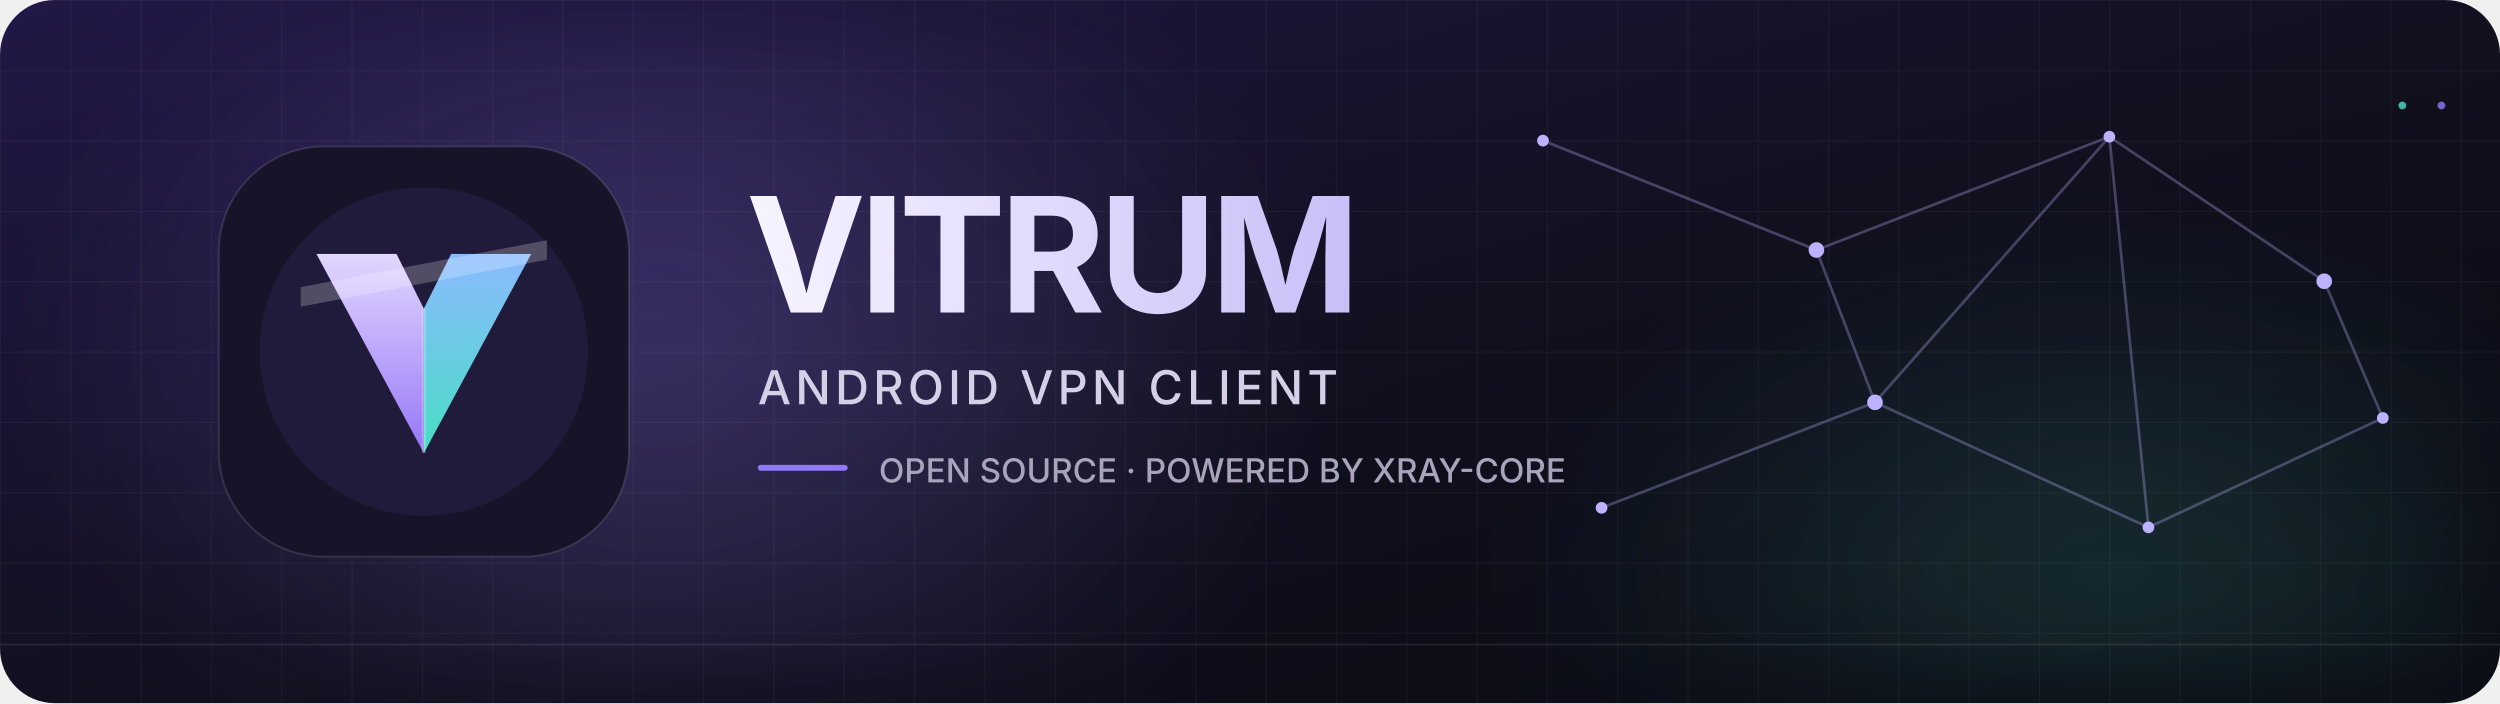
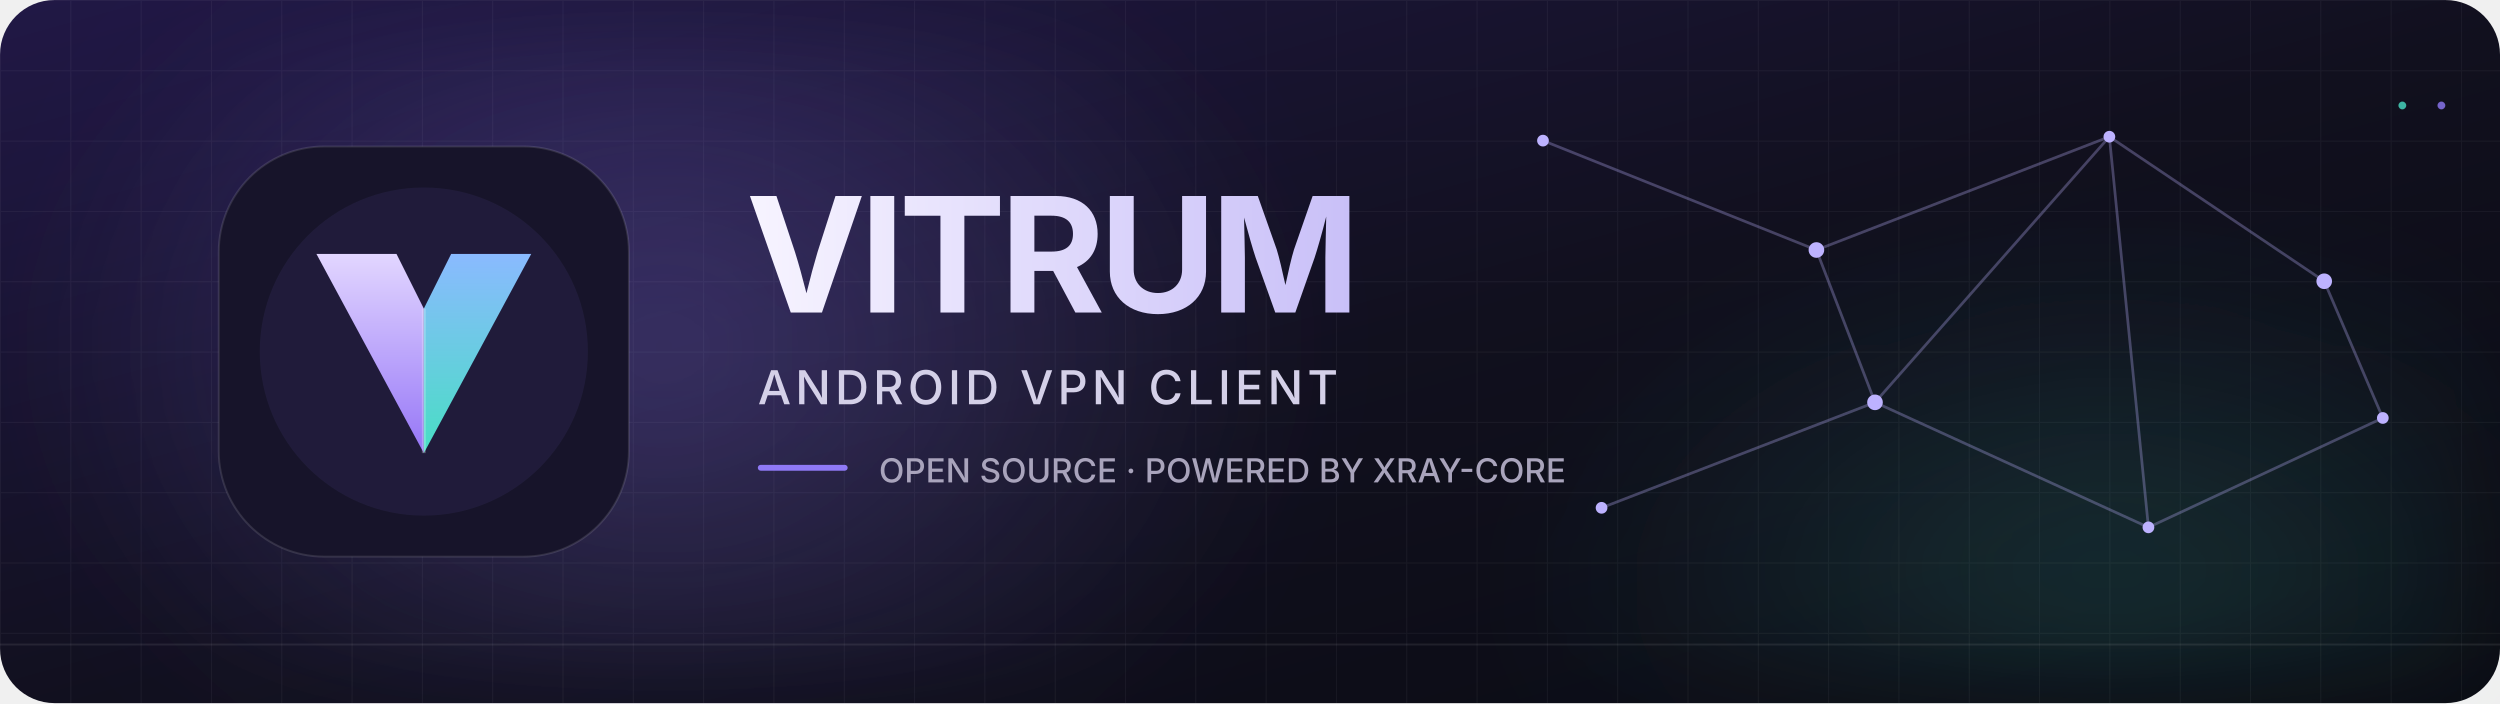
<svg xmlns="http://www.w3.org/2000/svg" width="1280" height="360" viewBox="0 0 1280 360" role="img" aria-labelledby="title desc">
  <defs>
    <linearGradient id="bg" x1="0" y1="0" x2="1" y2="1">
      <stop stop-color="#211846" />
      <stop offset=".52" stop-color="#11101E" />
      <stop offset="1" stop-color="#090A12" />
    </linearGradient>
    <radialGradient id="glow">
      <stop stop-color="#8F79F6" stop-opacity=".3" />
      <stop offset="1" stop-color="#8F79F6" stop-opacity="0" />
    </radialGradient>
    <radialGradient id="glow2">
      <stop stop-color="#48DEC4" stop-opacity=".16" />
      <stop offset="1" stop-color="#48DEC4" stop-opacity="0" />
    </radialGradient>
    <linearGradient id="left" x2="0" y2="1">
      <stop stop-color="#E2D6FF" />
      <stop offset="1" stop-color="#9676F7" />
    </linearGradient>
    <linearGradient id="right" x2="0" y2="1">
      <stop stop-color="#8ABAFF" />
      <stop offset="1" stop-color="#48DEC4" />
    </linearGradient>
    <linearGradient id="word">
      <stop stop-color="#F7F4FF" />
      <stop offset="1" stop-color="#C9C0F8" />
    </linearGradient>
    <pattern id="grid" width="36" height="36" patternUnits="userSpaceOnUse">
      <path d="M36 0H0V36" fill="none" stroke="#FFF" stroke-opacity=".045" />
    </pattern>
    <filter id="blur">
      <feGaussianBlur stdDeviation="34" />
    </filter>
  </defs>
  <rect width="1280" height="360" rx="28" fill="url(#bg)" />
  <rect width="1280" height="360" rx="28" fill="url(#grid)" />
  <ellipse cx="340" cy="178" rx="330" ry="250" fill="url(#glow)" filter="url(#blur)" />
  <ellipse cx="1080" cy="300" rx="300" ry="180" fill="url(#glow2)" filter="url(#blur)" />
  <g opacity=".32" fill="none" stroke="#B7AEF8" stroke-width="1.4">
    <path d="M790 72L930 128L1080 70L1190 144M820 260L960 206L1100 270L1220 214M930 128L960 206L1080 70L1100 270M1080 70L1190 144L1220 214" />
  </g>
  <g fill="#BDB2FF">
    <circle cx="790" cy="72" r="3" />
    <circle cx="930" cy="128" r="4" />
    <circle cx="1080" cy="70" r="3" />
    <circle cx="1190" cy="144" r="4" />
    <circle cx="820" cy="260" r="3" />
    <circle cx="960" cy="206" r="4" />
    <circle cx="1100" cy="270" r="3" />
    <circle cx="1220" cy="214" r="3" />
  </g>
  <g transform="translate(112 75)">
    <rect width="210" height="210" rx="54" fill="#17142A" stroke="#FFF" stroke-opacity=".12" />
    <circle cx="105" cy="105" r="84" fill="#8F79F6" opacity=".08" />
    <path d="M50 55H91L105 83V157Z" fill="url(#left)" />
    <path d="M105 83L119 55H160L105 157Z" fill="url(#right)" />
-     <path d="M42 72L168 48V58L42 82Z" fill="#FFF" opacity=".22" />
    <path d="M105 83V157" stroke="#FFF" stroke-opacity=".24" stroke-width="2" />
  </g>
  <g font-family="Inter,Segoe UI,Arial,sans-serif">
    <text x="382" y="160" fill="url(#word)" font-size="82" font-weight="720" letter-spacing="-3">VITRUM</text>
    <text x="388" y="207" fill="#D4D0E8" font-size="24" font-weight="500" letter-spacing="2.2">ANDROID VPN CLIENT</text>
    <rect x="388" y="238" width="46" height="3" rx="1.5" fill="#8F79F6" />
    <text x="450" y="247" fill="#A9A4BC" font-size="17" font-weight="500">OPEN SOURCE · POWERED BY XRAY-CORE</text>
  </g>
  <path d="M0 330H1280" stroke="#FFF" stroke-opacity=".08" />
  <circle cx="1230" cy="54" r="2" fill="#48DEC4" opacity=".8" />
  <circle cx="1250" cy="54" r="2" fill="#8F79F6" opacity=".8" />
</svg>
